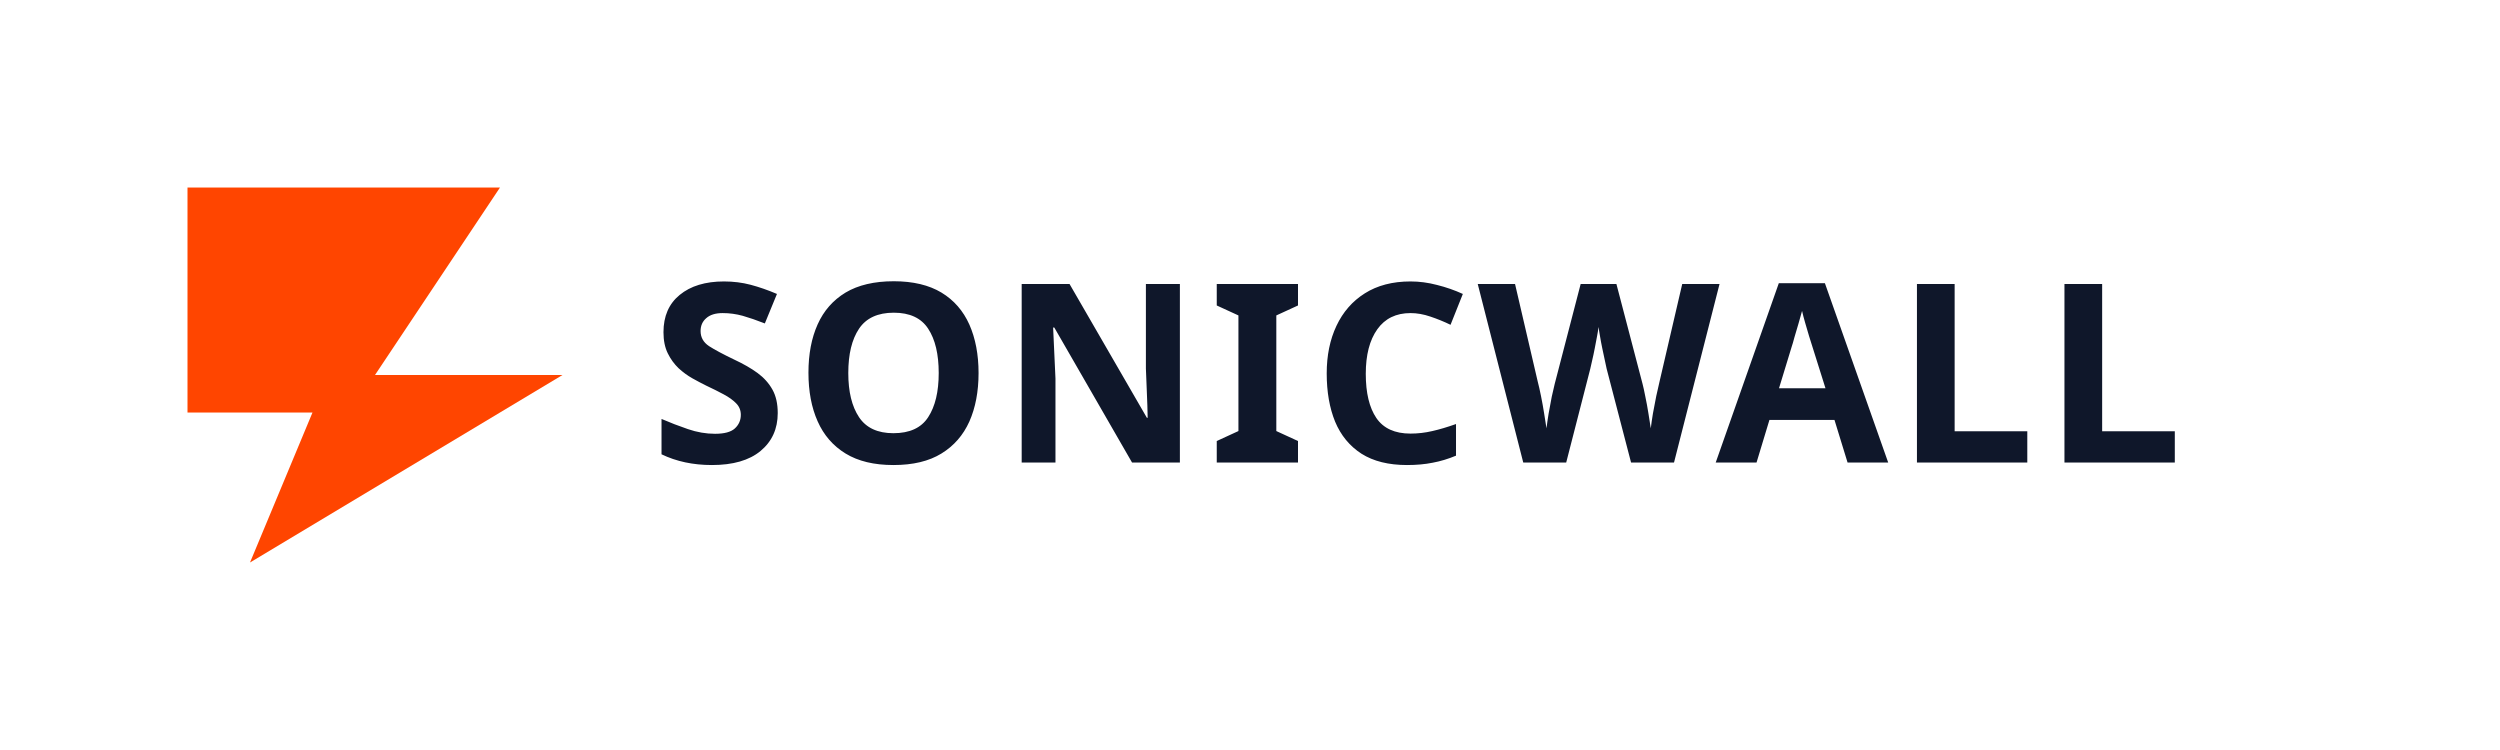
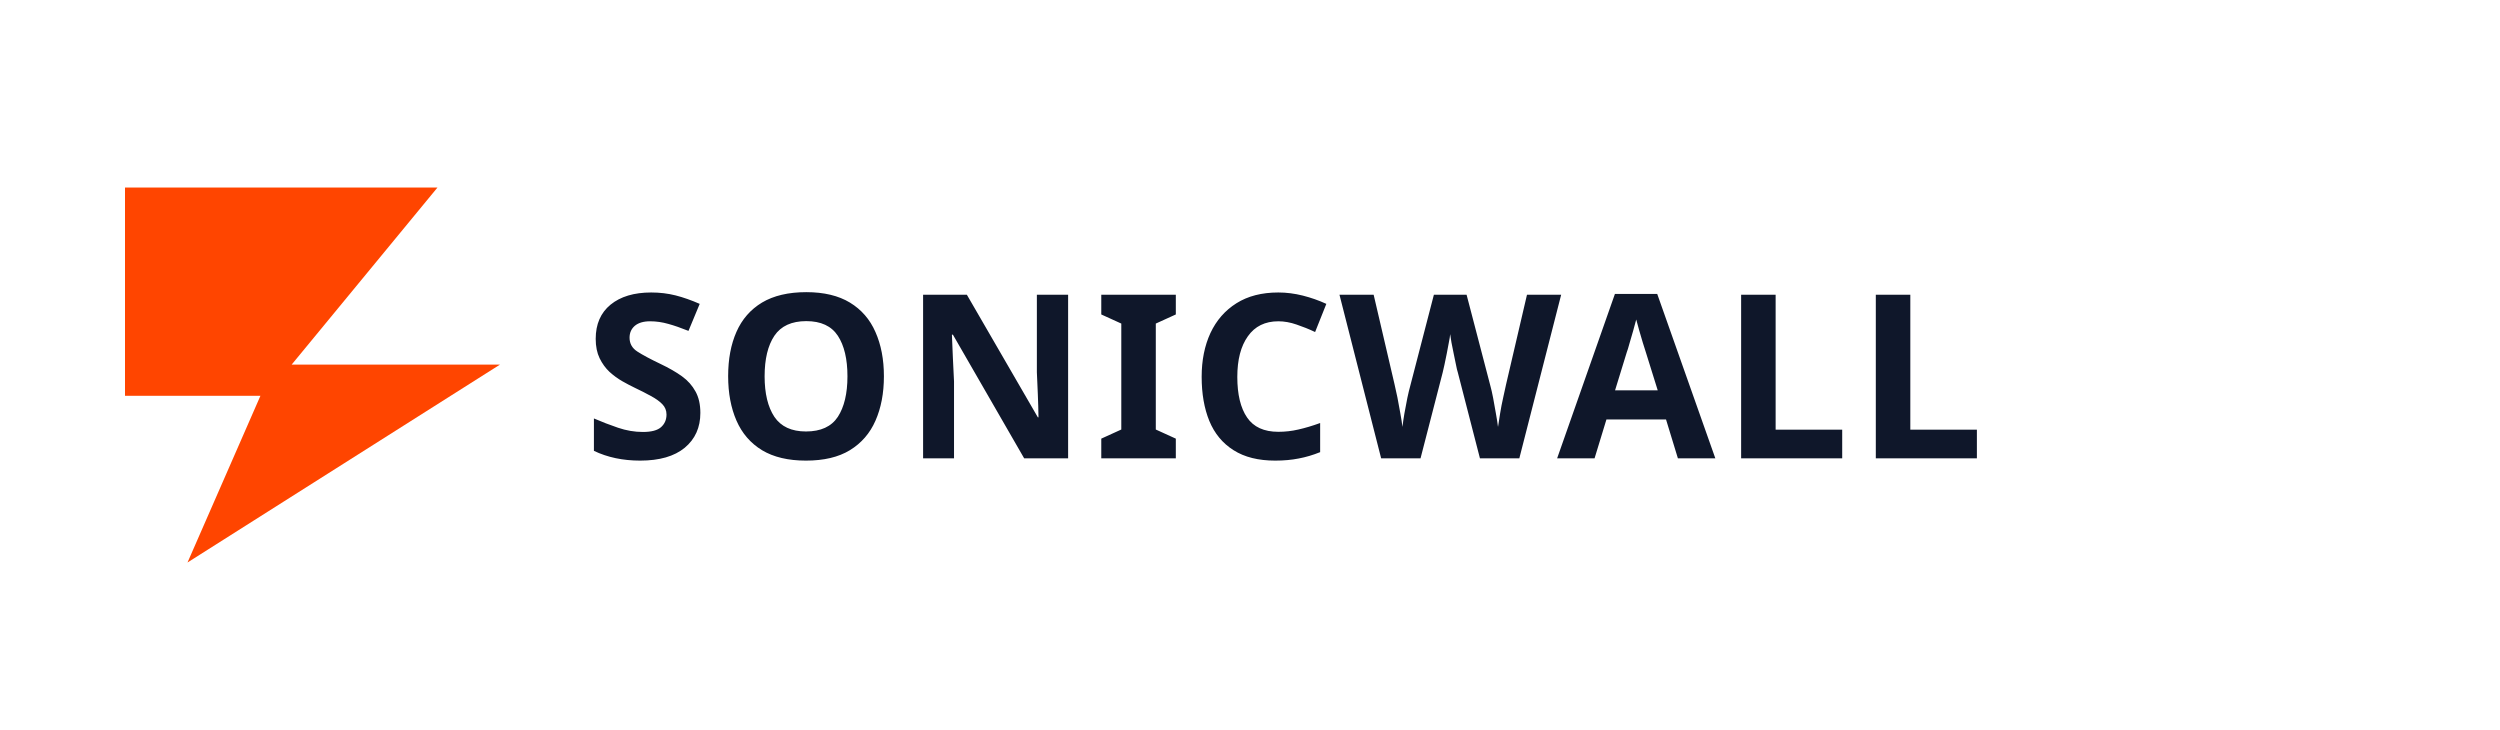
- <svg xmlns="http://www.w3.org/2000/svg" viewBox="0 0 200 60" width="200" height="60">
-   <path d="M15 15 L40 15 L30 30 L45 30 L20 45 L25 33 L15 33 Z" fill="#FF4500" />
-   <text x="52" y="37" font-family="'Plus Jakarta Sans', sans-serif" font-weight="900" font-size="20" fill="#0F172A" letter-spacing="0.5">SONICWALL</text>
+ <svg xmlns="http://www.w3.org/2000/svg" viewBox="0 0 240 70" width="240" height="70">
+   <path d="M 12 18 L 42 18 L 28 35 L 48 35 L 18 54 L 25 38 L 12 38 Z" fill="#FF4500" />
+   <text x="56" y="44" font-family="'Plus Jakarta Sans', sans-serif" font-weight="900" font-size="22" fill="#0F172A" letter-spacing="0.5">SONICWALL</text>
</svg>
